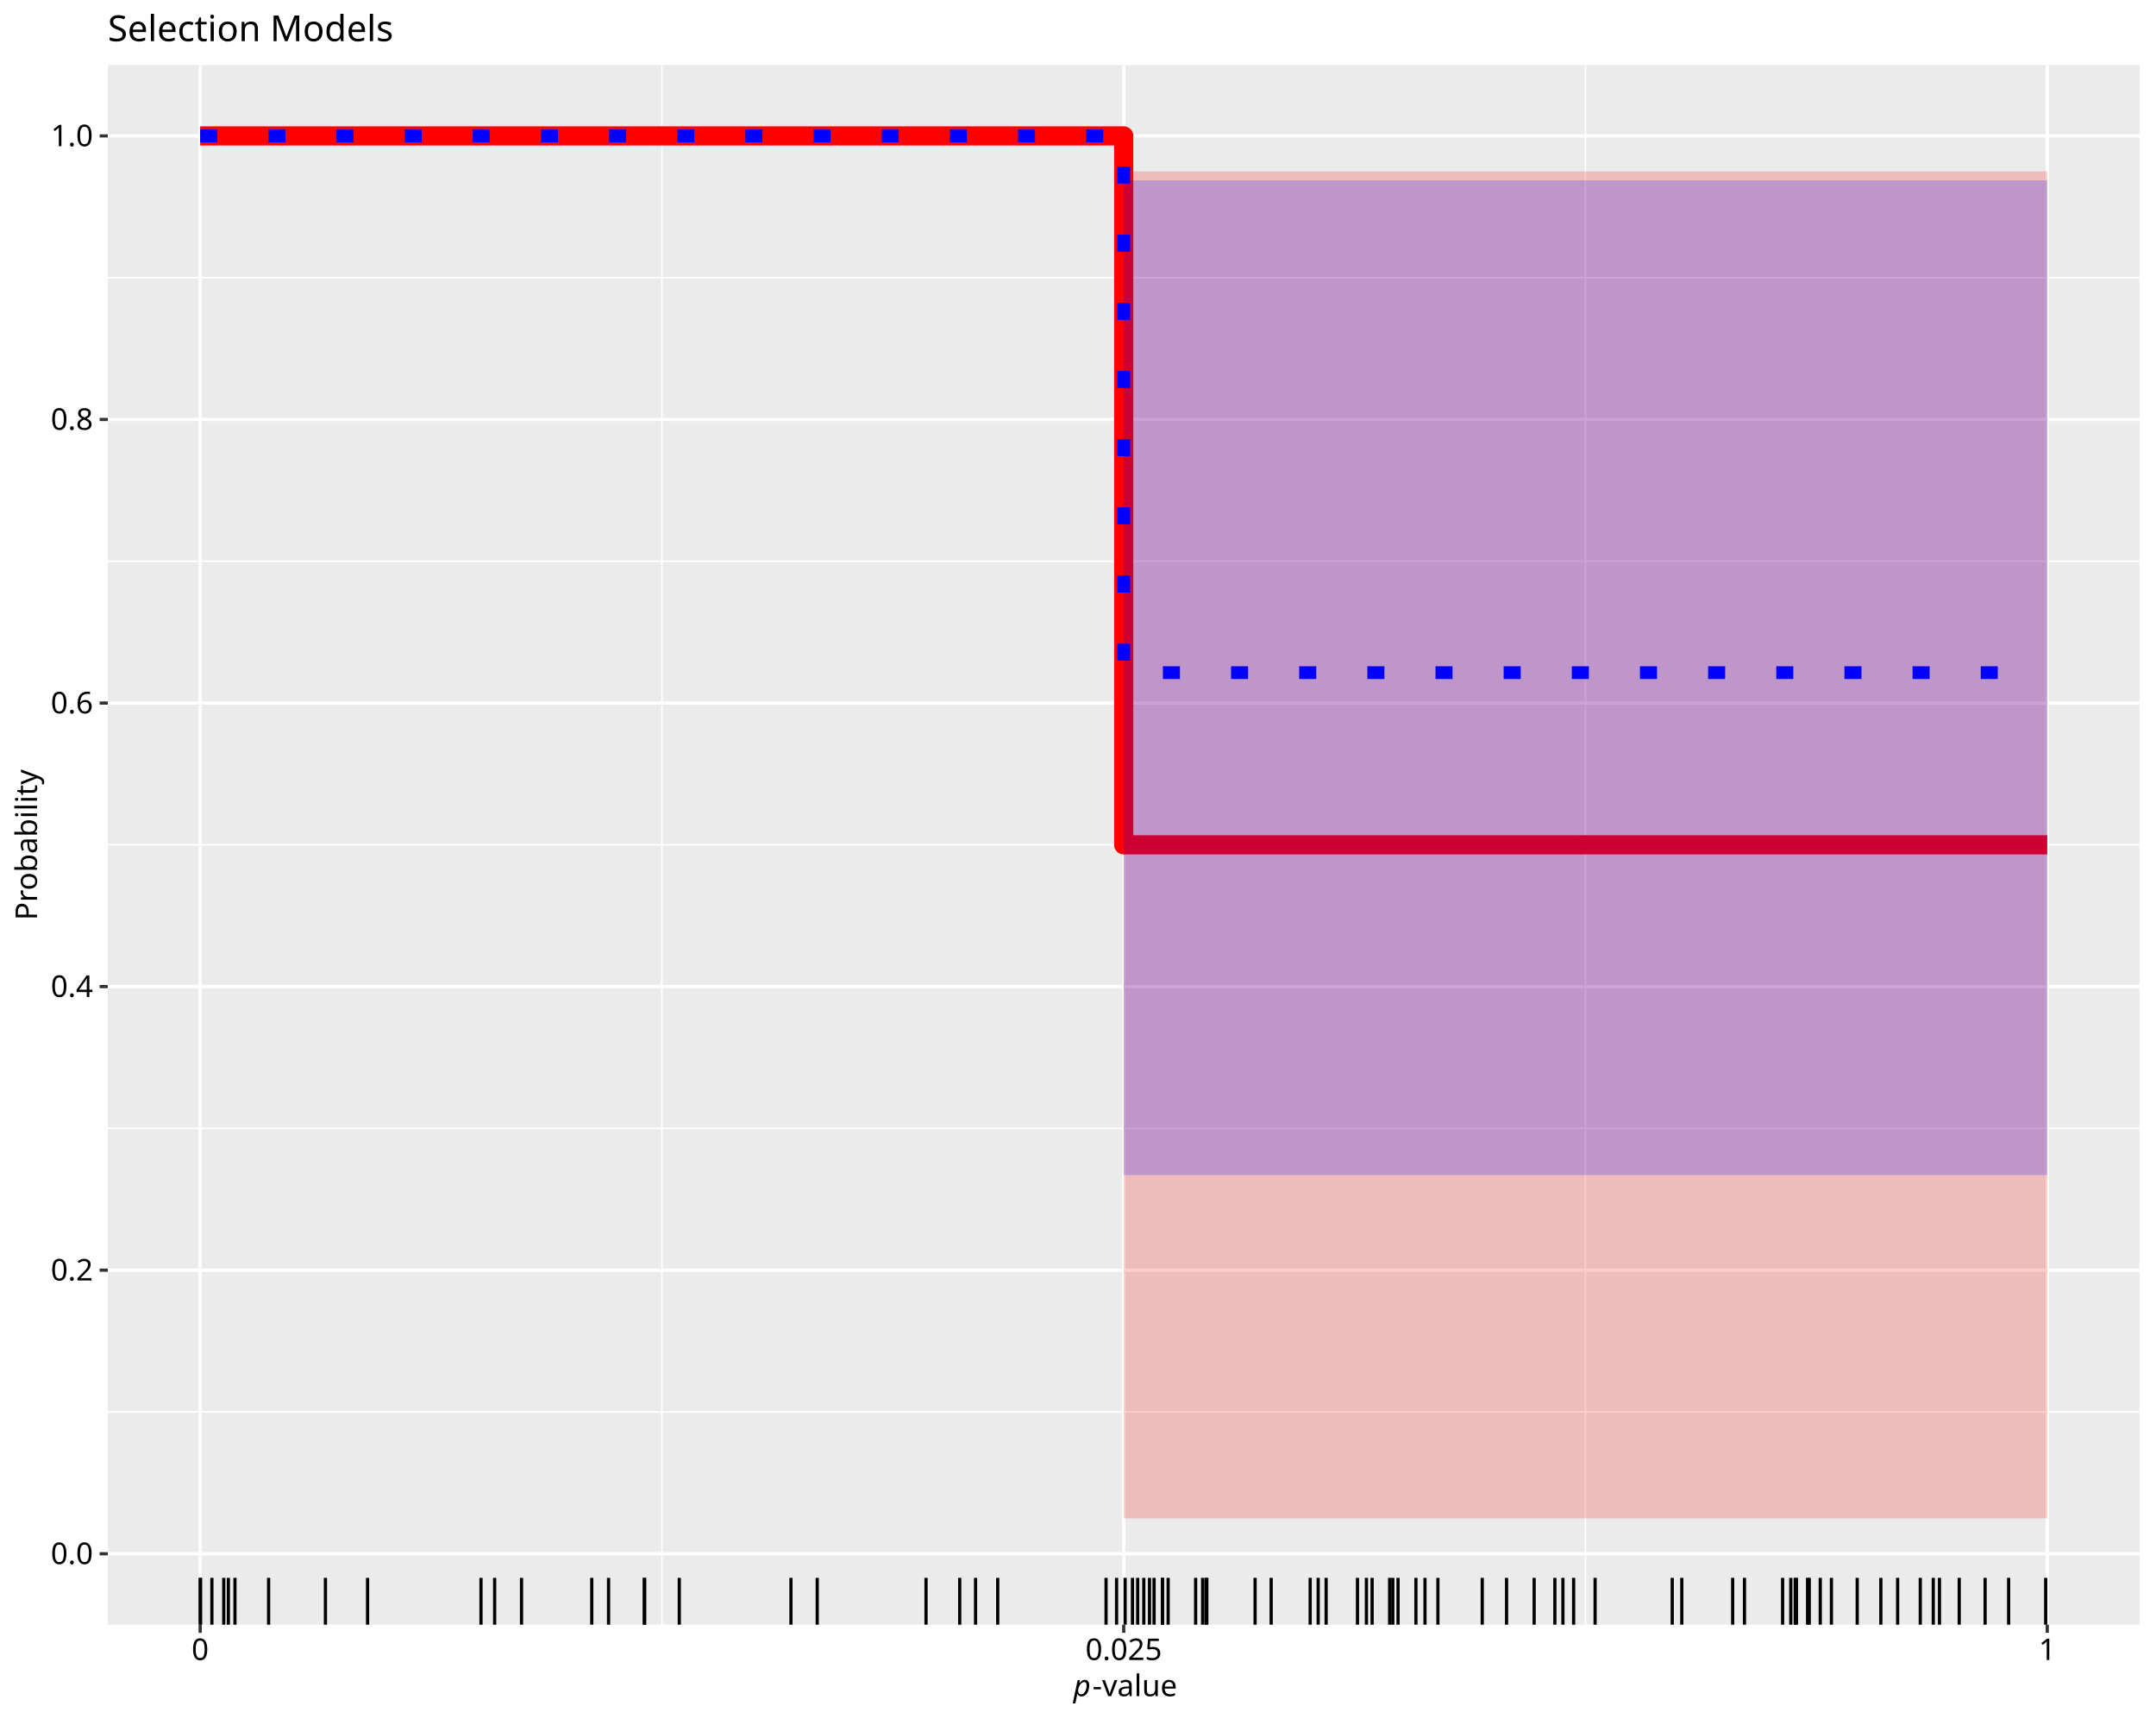
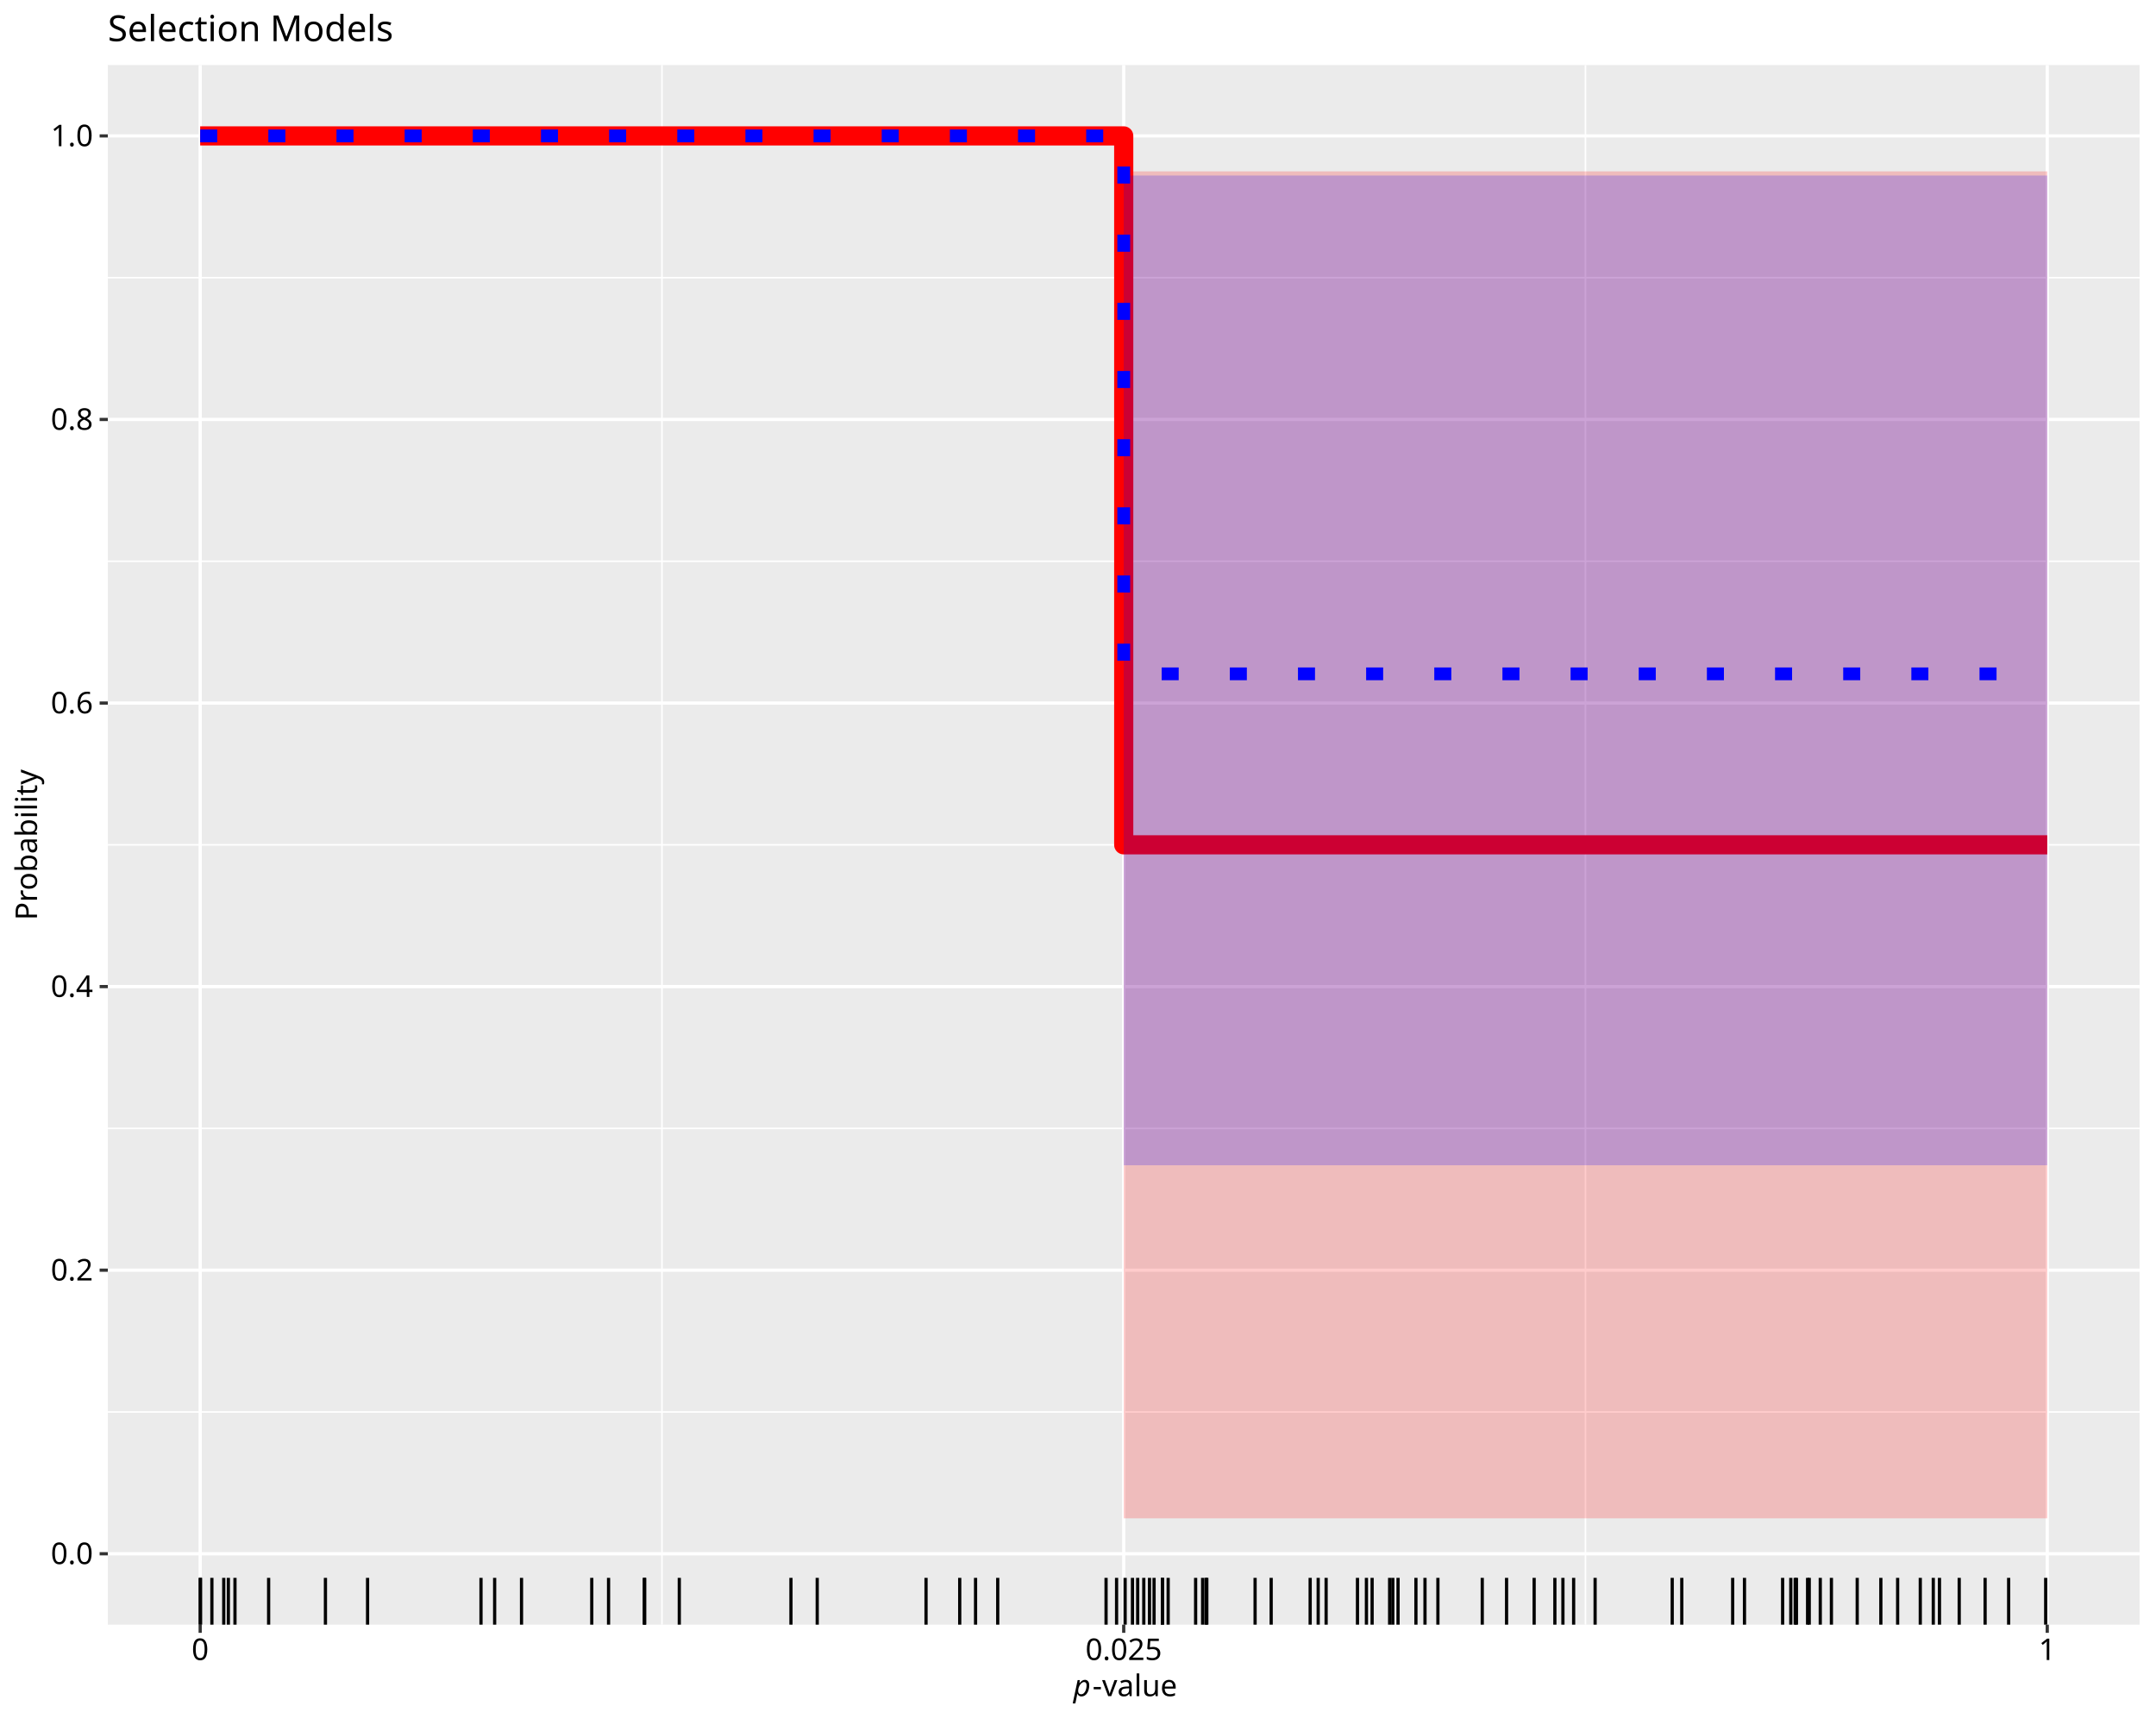
<svg xmlns="http://www.w3.org/2000/svg" class="svglite" data-engine-version="2.0" width="720.00pt" height="576.00pt" viewBox="0 0 720.00 576.00">
  <defs>
    <style type="text/css">
    .svglite line, .svglite polyline, .svglite polygon, .svglite path, .svglite rect, .svglite circle {
      fill: none;
      stroke: #000000;
      stroke-linecap: round;
      stroke-linejoin: round;
      stroke-miterlimit: 10.00;
    }
  </style>
  </defs>
  <rect width="100%" height="100%" style="stroke: none; fill: #FFFFFF;" />
  <defs>
    <clipPath id="cpMC4wMHw3MjAuMDB8MC4wMHw1NzYuMDA=">
      <rect x="0.00" y="0.00" width="720.00" height="576.00" />
    </clipPath>
  </defs>
  <g clip-path="url(#cpMC4wMHw3MjAuMDB8MC4wMHw1NzYuMDA=)">
    <rect x="0.00" y="0.00" width="720.00" height="576.00" style="stroke-width: 1.07; stroke: #FFFFFF; fill: #FFFFFF;" />
  </g>
  <defs>
    <clipPath id="cpMzYuMDF8NzE0LjUyfDIxLjcxfDU0Mi40OQ==">
      <rect x="36.01" y="21.71" width="678.51" height="520.78" />
    </clipPath>
  </defs>
  <g clip-path="url(#cpMzYuMDF8NzE0LjUyfDIxLjcxfDU0Mi40OQ==)">
    <rect x="36.01" y="21.71" width="678.51" height="520.78" style="stroke-width: 1.07; stroke: none; fill: #EBEBEB;" />
    <polyline points="36.01,471.48 714.52,471.48 " style="stroke-width: 0.53; stroke: #FFFFFF; stroke-linecap: butt;" />
    <polyline points="36.01,376.79 714.52,376.79 " style="stroke-width: 0.53; stroke: #FFFFFF; stroke-linecap: butt;" />
    <polyline points="36.01,282.10 714.52,282.10 " style="stroke-width: 0.53; stroke: #FFFFFF; stroke-linecap: butt;" />
    <polyline points="36.01,187.41 714.52,187.41 " style="stroke-width: 0.53; stroke: #FFFFFF; stroke-linecap: butt;" />
    <polyline points="36.01,92.72 714.52,92.72 " style="stroke-width: 0.53; stroke: #FFFFFF; stroke-linecap: butt;" />
    <polyline points="221.06,542.49 221.06,21.71 " style="stroke-width: 0.53; stroke: #FFFFFF; stroke-linecap: butt;" />
    <polyline points="529.47,542.49 529.47,21.71 " style="stroke-width: 0.53; stroke: #FFFFFF; stroke-linecap: butt;" />
    <polyline points="36.01,518.82 714.52,518.82 " style="stroke-width: 1.07; stroke: #FFFFFF; stroke-linecap: butt;" />
    <polyline points="36.01,424.13 714.52,424.13 " style="stroke-width: 1.07; stroke: #FFFFFF; stroke-linecap: butt;" />
    <polyline points="36.01,329.44 714.52,329.44 " style="stroke-width: 1.07; stroke: #FFFFFF; stroke-linecap: butt;" />
    <polyline points="36.01,234.76 714.52,234.76 " style="stroke-width: 1.07; stroke: #FFFFFF; stroke-linecap: butt;" />
    <polyline points="36.01,140.07 714.52,140.07 " style="stroke-width: 1.07; stroke: #FFFFFF; stroke-linecap: butt;" />
    <polyline points="36.01,45.38 714.52,45.38 " style="stroke-width: 1.07; stroke: #FFFFFF; stroke-linecap: butt;" />
    <polyline points="66.85,542.49 66.85,21.71 " style="stroke-width: 1.07; stroke: #FFFFFF; stroke-linecap: butt;" />
    <polyline points="375.27,542.49 375.27,21.71 " style="stroke-width: 1.07; stroke: #FFFFFF; stroke-linecap: butt;" />
    <polyline points="683.68,542.49 683.68,21.71 " style="stroke-width: 1.07; stroke: #FFFFFF; stroke-linecap: butt;" />
    <polygon points="66.85,45.38 375.27,45.38 375.27,506.98 683.68,506.98 683.68,57.22 375.27,57.22 375.27,45.38 66.85,45.38 " style="stroke-width: 1.07; stroke: none; stroke-linecap: butt; fill: #FF0000; fill-opacity: 0.20;" />
    <polyline points="66.85,45.38 375.27,45.38 375.27,282.10 683.68,282.10 " style="stroke-width: 6.40; stroke: #FF0000; stroke-linecap: butt;" />
-     <polygon points="66.85,45.38 375.27,45.38 375.27,392.38 683.68,392.38 683.68,60.21 375.27,60.21 375.27,45.38 66.85,45.38 " style="stroke-width: 1.07; stroke: none; stroke-linecap: butt; fill: #0000FF; fill-opacity: 0.20;" />
-     <polyline points="66.85,45.38 375.27,45.38 375.27,224.60 683.68,224.60 " style="stroke-width: 4.27; stroke: #0000FF; stroke-dasharray: 5.69,17.07; stroke-linecap: butt;" />
+     <polygon points="66.85,45.38 375.27,45.38 375.27,389.10 683.68,389.10 683.68,58.60 375.27,58.60 375.27,45.38 66.85,45.38 " style="stroke-width: 1.07; stroke: none; stroke-linecap: butt; fill: #0000FF; fill-opacity: 0.20;" />
+     <polyline points="66.85,45.38 375.27,45.38 375.27,225.01 683.68,225.01 " style="stroke-width: 4.27; stroke: #0000FF; stroke-dasharray: 5.69,17.07; stroke-linecap: butt;" />
    <line x1="388.20" y1="542.49" x2="388.20" y2="526.87" style="stroke-width: 1.07; stroke-linecap: butt;" />
    <line x1="76.26" y1="542.49" x2="76.26" y2="526.87" style="stroke-width: 1.07; stroke-linecap: butt;" />
    <line x1="203.23" y1="542.49" x2="203.23" y2="526.87" style="stroke-width: 1.07; stroke-linecap: butt;" />
    <line x1="66.85" y1="542.49" x2="66.85" y2="526.87" style="stroke-width: 1.07; stroke-linecap: butt;" />
    <line x1="401.62" y1="542.49" x2="401.62" y2="526.87" style="stroke-width: 1.07; stroke-linecap: butt;" />
    <line x1="165.19" y1="542.49" x2="165.19" y2="526.87" style="stroke-width: 1.07; stroke-linecap: butt;" />
    <line x1="628.11" y1="542.49" x2="628.11" y2="526.87" style="stroke-width: 1.07; stroke-linecap: butt;" />
    <line x1="558.44" y1="542.49" x2="558.44" y2="526.87" style="stroke-width: 1.07; stroke-linecap: butt;" />
    <line x1="272.91" y1="542.49" x2="272.91" y2="526.87" style="stroke-width: 1.07; stroke-linecap: butt;" />
    <line x1="89.71" y1="542.49" x2="89.71" y2="526.87" style="stroke-width: 1.07; stroke-linecap: butt;" />
    <line x1="74.72" y1="542.49" x2="74.72" y2="526.87" style="stroke-width: 1.07; stroke-linecap: butt;" />
    <line x1="174.16" y1="542.49" x2="174.16" y2="526.87" style="stroke-width: 1.07; stroke-linecap: butt;" />
    <line x1="215.16" y1="542.49" x2="215.16" y2="526.87" style="stroke-width: 1.07; stroke-linecap: butt;" />
    <line x1="419.14" y1="542.49" x2="419.14" y2="526.87" style="stroke-width: 1.07; stroke-linecap: butt;" />
    <line x1="197.62" y1="542.49" x2="197.62" y2="526.87" style="stroke-width: 1.07; stroke-linecap: butt;" />
    <line x1="465.13" y1="542.49" x2="465.13" y2="526.87" style="stroke-width: 1.07; stroke-linecap: butt;" />
    <line x1="458.22" y1="542.49" x2="458.22" y2="526.87" style="stroke-width: 1.07; stroke-linecap: butt;" />
    <line x1="390.11" y1="542.49" x2="390.11" y2="526.87" style="stroke-width: 1.07; stroke-linecap: butt;" />
    <line x1="607.88" y1="542.49" x2="607.88" y2="526.87" style="stroke-width: 1.07; stroke-linecap: butt;" />
    <line x1="403.02" y1="542.49" x2="403.02" y2="526.87" style="stroke-width: 1.07; stroke-linecap: butt;" />
    <line x1="464.07" y1="542.49" x2="464.07" y2="526.87" style="stroke-width: 1.07; stroke-linecap: butt;" />
    <line x1="66.98" y1="542.49" x2="66.98" y2="526.87" style="stroke-width: 1.07; stroke-linecap: butt;" />
    <line x1="620.22" y1="542.49" x2="620.22" y2="526.87" style="stroke-width: 1.07; stroke-linecap: butt;" />
    <line x1="424.51" y1="542.49" x2="424.51" y2="526.87" style="stroke-width: 1.07; stroke-linecap: butt;" />
    <line x1="662.93" y1="542.49" x2="662.93" y2="526.87" style="stroke-width: 1.07; stroke-linecap: butt;" />
    <line x1="456.32" y1="542.49" x2="456.32" y2="526.87" style="stroke-width: 1.07; stroke-linecap: butt;" />
    <line x1="399.28" y1="542.49" x2="399.28" y2="526.87" style="stroke-width: 1.07; stroke-linecap: butt;" />
    <line x1="78.47" y1="542.49" x2="78.47" y2="526.87" style="stroke-width: 1.07; stroke-linecap: butt;" />
    <line x1="598.04" y1="542.49" x2="598.04" y2="526.87" style="stroke-width: 1.07; stroke-linecap: butt;" />
    <line x1="264.14" y1="542.49" x2="264.14" y2="526.87" style="stroke-width: 1.07; stroke-linecap: butt;" />
    <line x1="70.76" y1="542.49" x2="70.76" y2="526.87" style="stroke-width: 1.07; stroke-linecap: butt;" />
    <line x1="378.19" y1="542.49" x2="378.19" y2="526.87" style="stroke-width: 1.07; stroke-linecap: butt;" />
    <line x1="604.20" y1="542.49" x2="604.20" y2="526.87" style="stroke-width: 1.07; stroke-linecap: butt;" />
    <line x1="466.88" y1="542.49" x2="466.88" y2="526.87" style="stroke-width: 1.07; stroke-linecap: butt;" />
    <line x1="402.74" y1="542.49" x2="402.74" y2="526.87" style="stroke-width: 1.07; stroke-linecap: butt;" />
    <line x1="215.30" y1="542.49" x2="215.30" y2="526.87" style="stroke-width: 1.07; stroke-linecap: butt;" />
    <line x1="475.88" y1="542.49" x2="475.88" y2="526.87" style="stroke-width: 1.07; stroke-linecap: butt;" />
    <line x1="654.28" y1="542.49" x2="654.28" y2="526.87" style="stroke-width: 1.07; stroke-linecap: butt;" />
    <line x1="599.93" y1="542.49" x2="599.93" y2="526.87" style="stroke-width: 1.07; stroke-linecap: butt;" />
    <line x1="160.63" y1="542.49" x2="160.63" y2="526.87" style="stroke-width: 1.07; stroke-linecap: butt;" />
    <line x1="226.85" y1="542.49" x2="226.85" y2="526.87" style="stroke-width: 1.07; stroke-linecap: butt;" />
    <line x1="333.19" y1="542.49" x2="333.19" y2="526.87" style="stroke-width: 1.07; stroke-linecap: butt;" />
    <line x1="645.62" y1="542.49" x2="645.62" y2="526.87" style="stroke-width: 1.07; stroke-linecap: butt;" />
    <line x1="472.85" y1="542.49" x2="472.85" y2="526.87" style="stroke-width: 1.07; stroke-linecap: butt;" />
    <line x1="495.00" y1="542.49" x2="495.00" y2="526.87" style="stroke-width: 1.07; stroke-linecap: butt;" />
    <line x1="381.97" y1="542.49" x2="381.97" y2="526.87" style="stroke-width: 1.07; stroke-linecap: butt;" />
    <line x1="369.37" y1="542.49" x2="369.37" y2="526.87" style="stroke-width: 1.07; stroke-linecap: butt;" />
    <line x1="372.88" y1="542.49" x2="372.88" y2="526.87" style="stroke-width: 1.07; stroke-linecap: butt;" />
    <line x1="388.20" y1="542.49" x2="388.20" y2="526.87" style="stroke-width: 1.07; stroke-linecap: butt;" />
    <line x1="503.12" y1="542.49" x2="503.12" y2="526.87" style="stroke-width: 1.07; stroke-linecap: butt;" />
    <line x1="480.19" y1="542.49" x2="480.19" y2="526.87" style="stroke-width: 1.07; stroke-linecap: butt;" />
    <line x1="532.69" y1="542.49" x2="532.69" y2="526.87" style="stroke-width: 1.07; stroke-linecap: butt;" />
    <line x1="375.74" y1="542.49" x2="375.74" y2="526.87" style="stroke-width: 1.07; stroke-linecap: butt;" />
    <line x1="683.16" y1="542.49" x2="683.16" y2="526.87" style="stroke-width: 1.07; stroke-linecap: butt;" />
    <line x1="309.25" y1="542.49" x2="309.25" y2="526.87" style="stroke-width: 1.07; stroke-linecap: butt;" />
    <line x1="320.50" y1="542.49" x2="320.50" y2="526.87" style="stroke-width: 1.07; stroke-linecap: butt;" />
    <line x1="440.21" y1="542.49" x2="440.21" y2="526.87" style="stroke-width: 1.07; stroke-linecap: butt;" />
    <line x1="385.40" y1="542.49" x2="385.40" y2="526.87" style="stroke-width: 1.07; stroke-linecap: butt;" />
    <line x1="108.68" y1="542.49" x2="108.68" y2="526.87" style="stroke-width: 1.07; stroke-linecap: butt;" />
    <line x1="519.25" y1="542.49" x2="519.25" y2="526.87" style="stroke-width: 1.07; stroke-linecap: butt;" />
    <line x1="603.64" y1="542.49" x2="603.64" y2="526.87" style="stroke-width: 1.07; stroke-linecap: butt;" />
    <line x1="437.53" y1="542.49" x2="437.53" y2="526.87" style="stroke-width: 1.07; stroke-linecap: butt;" />
    <line x1="122.75" y1="542.49" x2="122.75" y2="526.87" style="stroke-width: 1.07; stroke-linecap: butt;" />
    <line x1="633.72" y1="542.49" x2="633.72" y2="526.87" style="stroke-width: 1.07; stroke-linecap: butt;" />
    <line x1="521.94" y1="542.49" x2="521.94" y2="526.87" style="stroke-width: 1.07; stroke-linecap: butt;" />
    <line x1="647.69" y1="542.49" x2="647.69" y2="526.87" style="stroke-width: 1.07; stroke-linecap: butt;" />
    <line x1="379.93" y1="542.49" x2="379.93" y2="526.87" style="stroke-width: 1.07; stroke-linecap: butt;" />
    <line x1="442.86" y1="542.49" x2="442.86" y2="526.87" style="stroke-width: 1.07; stroke-linecap: butt;" />
    <line x1="670.79" y1="542.49" x2="670.79" y2="526.87" style="stroke-width: 1.07; stroke-linecap: butt;" />
    <line x1="578.63" y1="542.49" x2="578.63" y2="526.87" style="stroke-width: 1.07; stroke-linecap: butt;" />
    <line x1="595.31" y1="542.49" x2="595.31" y2="526.87" style="stroke-width: 1.07; stroke-linecap: butt;" />
    <line x1="641.28" y1="542.49" x2="641.28" y2="526.87" style="stroke-width: 1.07; stroke-linecap: butt;" />
    <line x1="383.88" y1="542.49" x2="383.88" y2="526.87" style="stroke-width: 1.07; stroke-linecap: butt;" />
    <line x1="512.33" y1="542.49" x2="512.33" y2="526.87" style="stroke-width: 1.07; stroke-linecap: butt;" />
    <line x1="525.52" y1="542.49" x2="525.52" y2="526.87" style="stroke-width: 1.07; stroke-linecap: butt;" />
    <line x1="582.57" y1="542.49" x2="582.57" y2="526.87" style="stroke-width: 1.07; stroke-linecap: butt;" />
    <line x1="599.51" y1="542.49" x2="599.51" y2="526.87" style="stroke-width: 1.07; stroke-linecap: butt;" />
    <line x1="611.60" y1="542.49" x2="611.60" y2="526.87" style="stroke-width: 1.07; stroke-linecap: butt;" />
    <line x1="325.79" y1="542.49" x2="325.79" y2="526.87" style="stroke-width: 1.07; stroke-linecap: butt;" />
    <line x1="453.33" y1="542.49" x2="453.33" y2="526.87" style="stroke-width: 1.07; stroke-linecap: butt;" />
    <line x1="561.64" y1="542.49" x2="561.64" y2="526.87" style="stroke-width: 1.07; stroke-linecap: butt;" />
  </g>
  <g clip-path="url(#cpMC4wMHw3MjAuMDB8MC4wMHw1NzYuMDA=)">
    <text x="31.08" y="522.26" text-anchor="end" style="font-size: 10.00px; font-family: sans;" textLength="13.90px" lengthAdjust="spacingAndGlyphs">0.0</text>
    <text x="31.08" y="427.57" text-anchor="end" style="font-size: 10.00px; font-family: sans;" textLength="13.90px" lengthAdjust="spacingAndGlyphs">0.2</text>
    <text x="31.08" y="332.88" text-anchor="end" style="font-size: 10.00px; font-family: sans;" textLength="13.90px" lengthAdjust="spacingAndGlyphs">0.4</text>
    <text x="31.08" y="238.20" text-anchor="end" style="font-size: 10.00px; font-family: sans;" textLength="13.90px" lengthAdjust="spacingAndGlyphs">0.6</text>
    <text x="31.08" y="143.51" text-anchor="end" style="font-size: 10.00px; font-family: sans;" textLength="13.90px" lengthAdjust="spacingAndGlyphs">0.8</text>
    <text x="31.08" y="48.82" text-anchor="end" style="font-size: 10.00px; font-family: sans;" textLength="13.90px" lengthAdjust="spacingAndGlyphs">1.0</text>
    <polyline points="33.27,518.82 36.01,518.82 " style="stroke-width: 1.07; stroke: #333333; stroke-linecap: butt;" />
    <polyline points="33.27,424.13 36.01,424.13 " style="stroke-width: 1.07; stroke: #333333; stroke-linecap: butt;" />
    <polyline points="33.27,329.44 36.01,329.44 " style="stroke-width: 1.07; stroke: #333333; stroke-linecap: butt;" />
    <polyline points="33.27,234.76 36.01,234.76 " style="stroke-width: 1.07; stroke: #333333; stroke-linecap: butt;" />
    <polyline points="33.27,140.07 36.01,140.07 " style="stroke-width: 1.07; stroke: #333333; stroke-linecap: butt;" />
    <polyline points="33.27,45.38 36.01,45.38 " style="stroke-width: 1.07; stroke: #333333; stroke-linecap: butt;" />
    <polyline points="66.85,545.23 66.85,542.49 " style="stroke-width: 1.07; stroke: #333333; stroke-linecap: butt;" />
    <polyline points="375.27,545.23 375.27,542.49 " style="stroke-width: 1.07; stroke: #333333; stroke-linecap: butt;" />
    <polyline points="683.68,545.23 683.68,542.49 " style="stroke-width: 1.07; stroke: #333333; stroke-linecap: butt;" />
    <text x="66.85" y="554.30" text-anchor="middle" style="font-size: 10.00px; font-family: sans;" textLength="5.56px" lengthAdjust="spacingAndGlyphs">0</text>
    <text x="375.27" y="554.30" text-anchor="middle" style="font-size: 10.00px; font-family: sans;" textLength="25.03px" lengthAdjust="spacingAndGlyphs">0.025</text>
    <text x="683.68" y="554.30" text-anchor="middle" style="font-size: 10.00px; font-family: sans;" textLength="5.56px" lengthAdjust="spacingAndGlyphs">1</text>
    <text x="358.46" y="566.37" style="font-size: 10.00px; font-style: italic; font-family: sans;" textLength="5.56px" lengthAdjust="spacingAndGlyphs">p</text>
    <text x="364.83" y="566.37" style="font-size: 10.00px; font-family: sans;" textLength="27.24px" lengthAdjust="spacingAndGlyphs">-value</text>
    <text transform="translate(12.36,282.10) rotate(-90)" text-anchor="middle" style="font-size: 10.00px; font-family: sans;" textLength="46.69px" lengthAdjust="spacingAndGlyphs">Probability</text>
    <text x="36.01" y="13.74" style="font-size: 12.00px; font-family: sans;" textLength="91.40px" lengthAdjust="spacingAndGlyphs">Selection Models</text>
  </g>
</svg>
